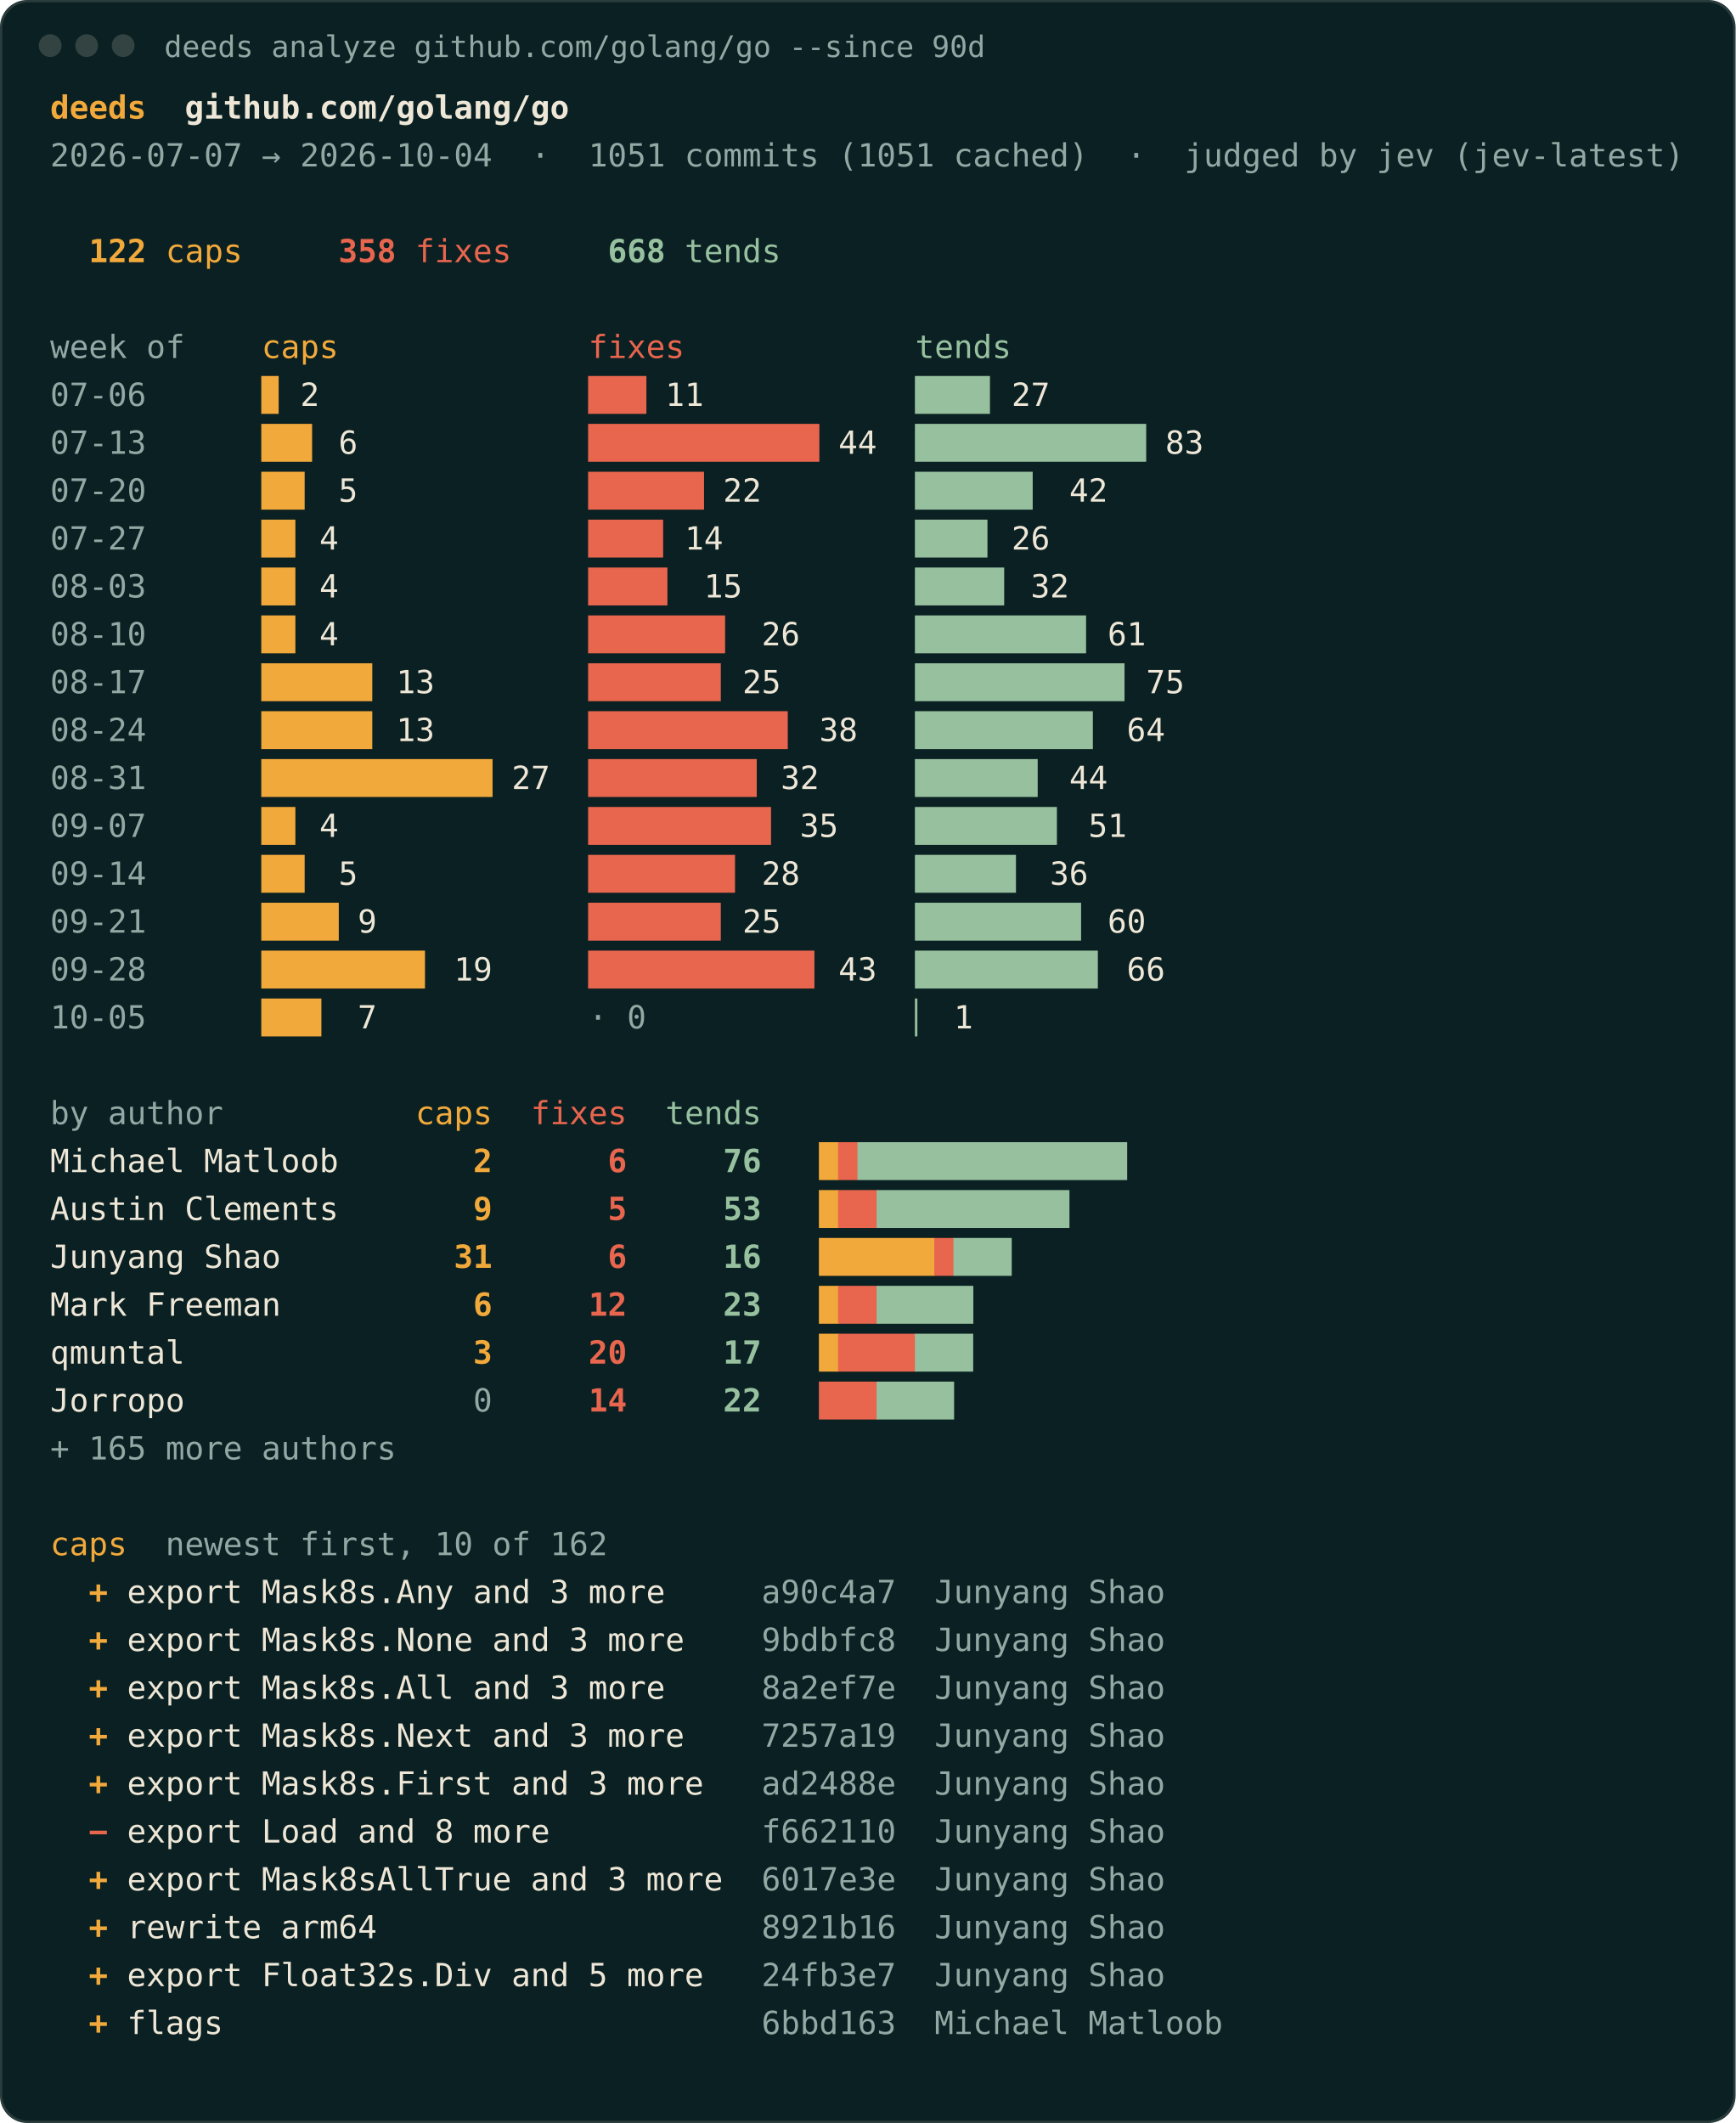
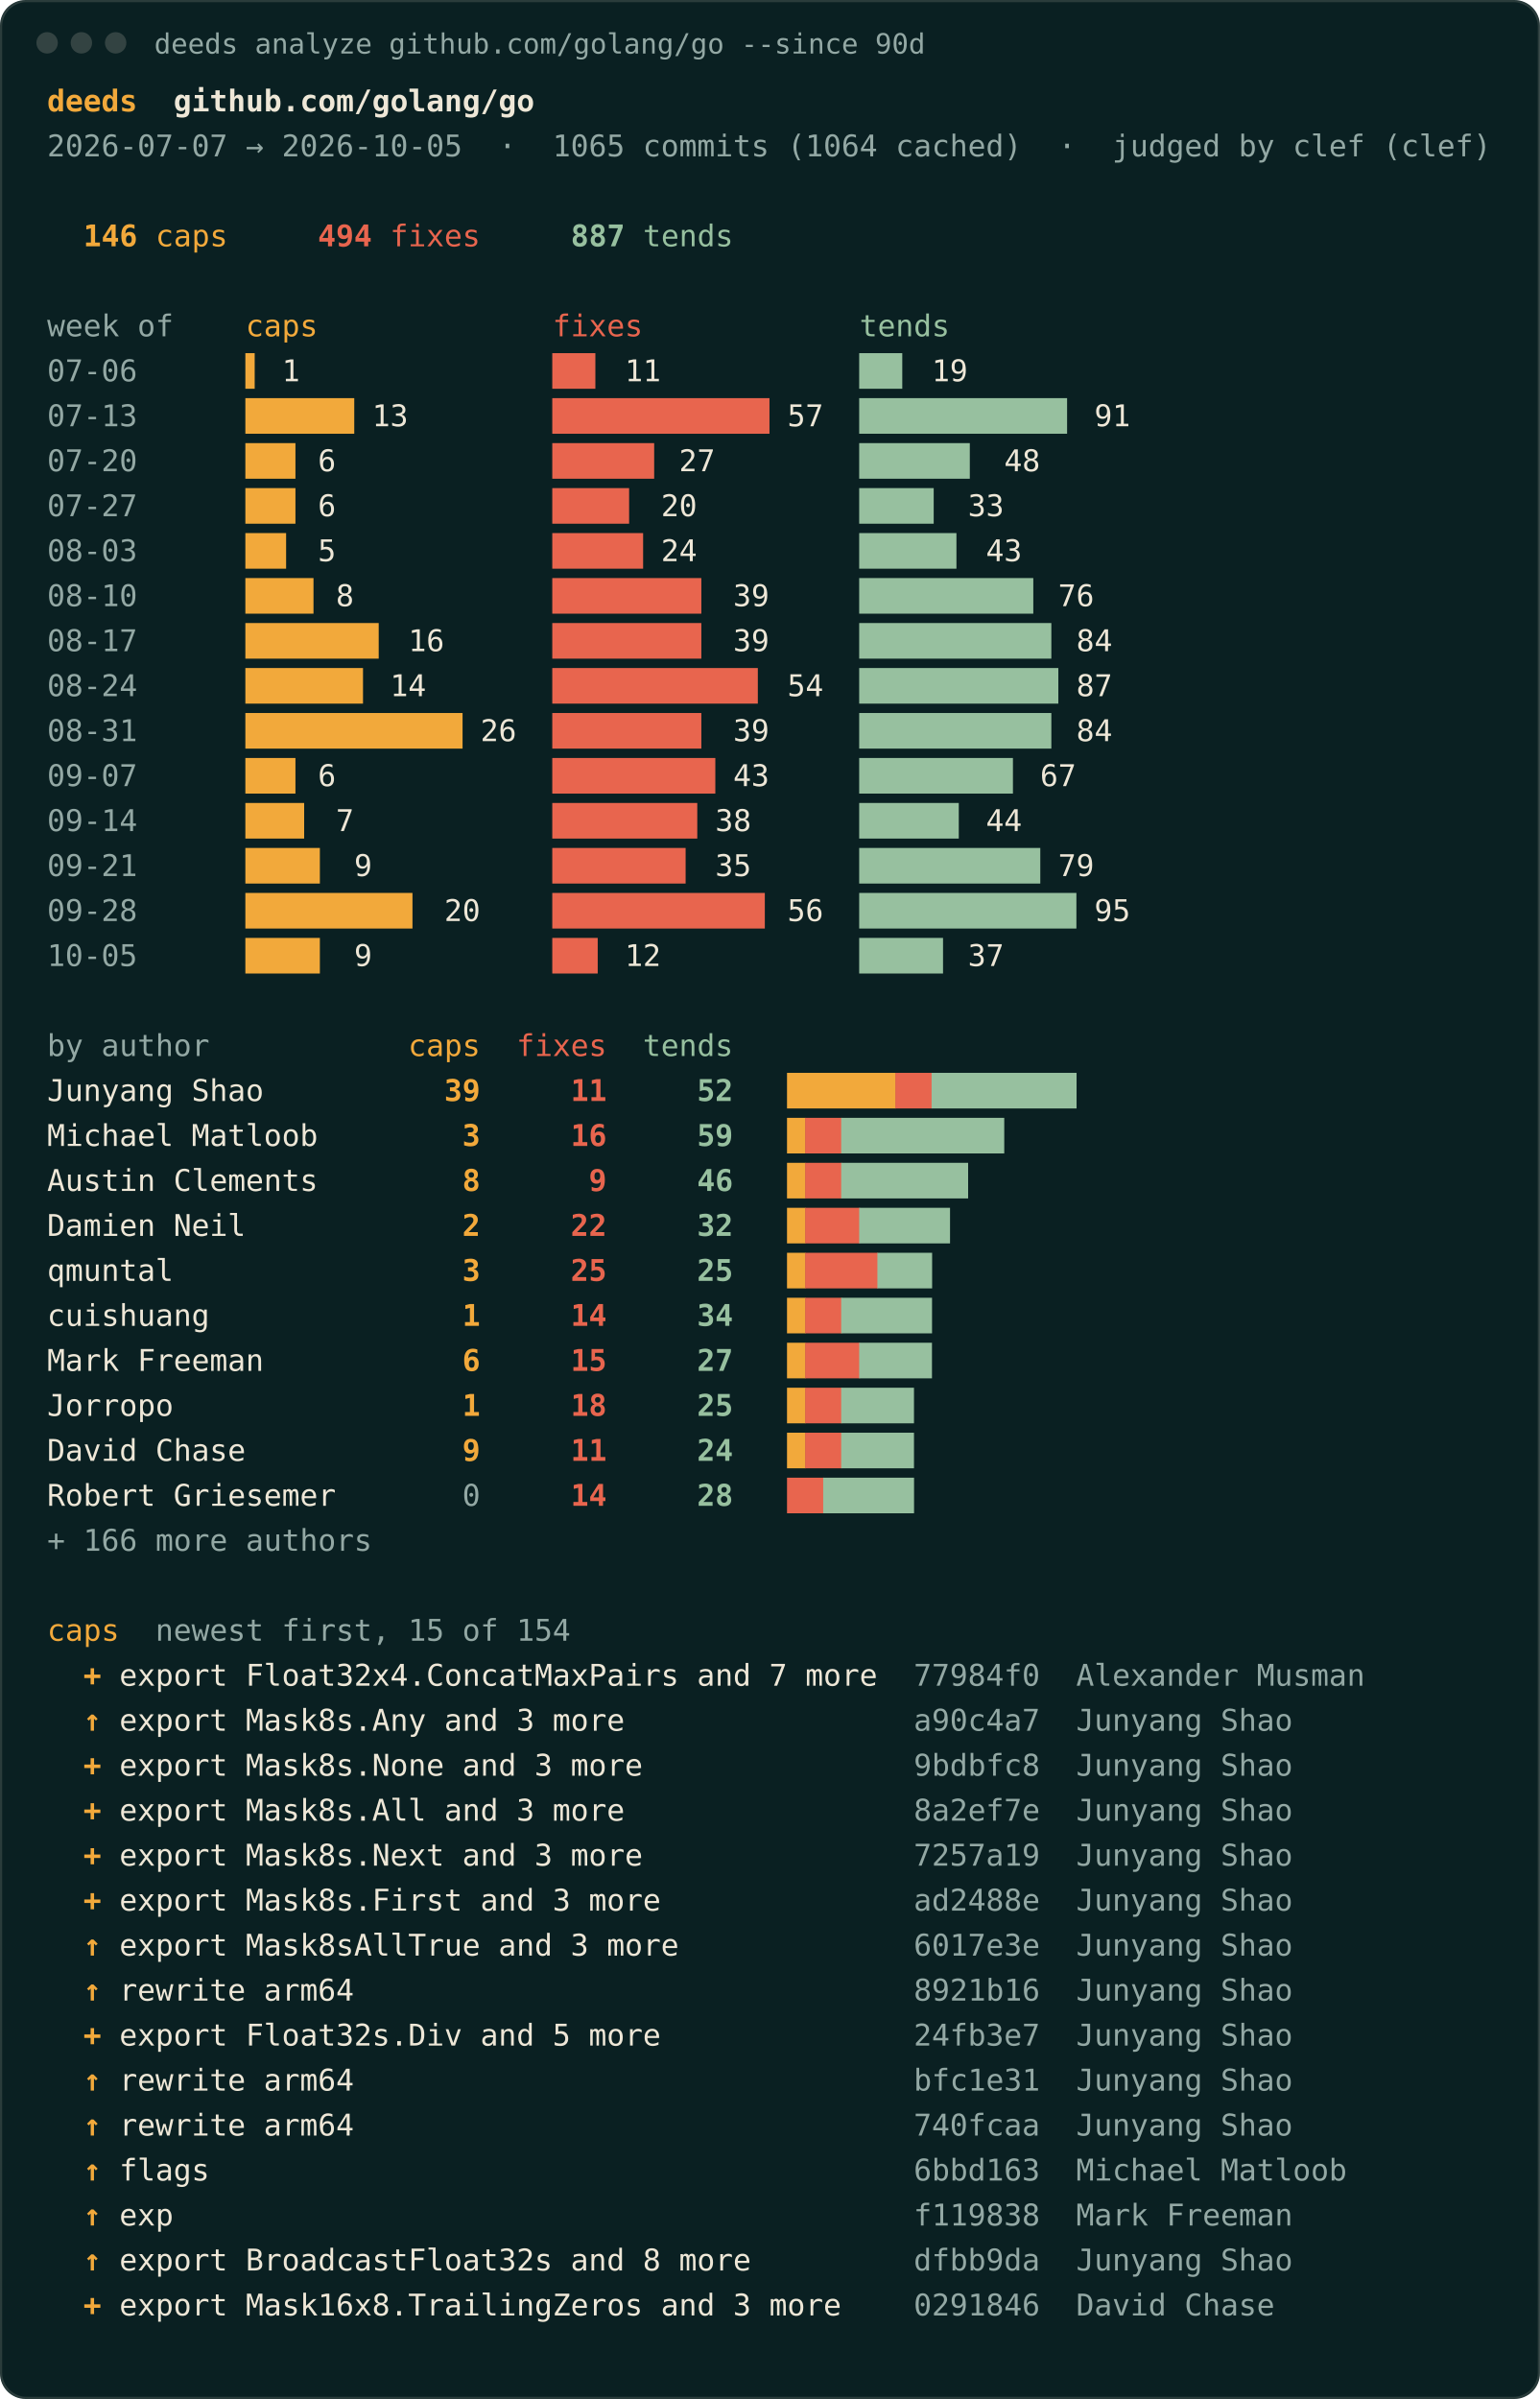
- <svg xmlns="http://www.w3.org/2000/svg" width="761" height="931" viewBox="0 0 761 931" role="img" aria-label="deeds analyze github.com/golang/go --since 90d">
-   <rect width="761" height="931" rx="12" fill="#0A2022" />
-   <rect x="0.5" y="0.5" width="760" height="930" rx="12" fill="none" stroke="#EEE7D7" stroke-opacity="0.14" />
+ <svg xmlns="http://www.w3.org/2000/svg" width="719" height="1120" viewBox="0 0 719 1120" role="img" aria-label="deeds analyze github.com/golang/go --since 90d">
+   <rect width="719" height="1120" rx="12" fill="#0A2022" />
+   <rect x="0.5" y="0.5" width="718" height="1119" rx="12" fill="none" stroke="#EEE7D7" stroke-opacity="0.14" />
  <circle cx="22" cy="20" r="5" fill="#EEE7D7" fill-opacity="0.18" />
  <circle cx="38" cy="20" r="5" fill="#EEE7D7" fill-opacity="0.18" />
  <circle cx="54" cy="20" r="5" fill="#EEE7D7" fill-opacity="0.18" />
  <text x="72" y="25" font-family="ui-monospace, SFMono-Regular, Menlo, Consolas, monospace" font-size="13" fill="#93A8A4">deeds analyze github.com/golang/go --since 90d</text>
  <g font-family="ui-monospace, SFMono-Regular, Menlo, Consolas, monospace" font-size="14">
    <text y="52" xml:space="preserve">
      <tspan x="22.0" fill="#F2A93B" font-weight="700">deeds</tspan>
      <tspan x="64.2" fill="#EEE7D7">  </tspan>
      <tspan x="81.0" fill="#EEE7D7" font-weight="700">github.com/golang/go</tspan>
    </text>
    <text y="73" xml:space="preserve">
-       <tspan x="22.0" fill="#93A8A4">2026-07-07 → 2026-10-04  ·  1051 commits (1051 cached)  ·  judged by jev (jev-latest)</tspan>
+       <tspan x="22.0" fill="#93A8A4">2026-07-07 → 2026-10-05  ·  1065 commits (1064 cached)  ·  judged by clef (clef)</tspan>
    </text>
    <text y="94" xml:space="preserve" />
    <text y="115" xml:space="preserve">
      <tspan x="22.0" fill="#EEE7D7">  </tspan>
-       <tspan x="38.9" fill="#F2A93B" font-weight="700">122</tspan>
+       <tspan x="38.9" fill="#F2A93B" font-weight="700">146</tspan>
      <tspan x="64.2" fill="#F2A93B"> caps</tspan>
      <tspan x="106.3" fill="#EEE7D7">     </tspan>
-       <tspan x="148.4" fill="#E8654E" font-weight="700">358</tspan>
+       <tspan x="148.4" fill="#E8654E" font-weight="700">494</tspan>
      <tspan x="173.7" fill="#E8654E"> fixes</tspan>
      <tspan x="224.3" fill="#EEE7D7">     </tspan>
-       <tspan x="266.5" fill="#97C09F" font-weight="700">668</tspan>
+       <tspan x="266.5" fill="#97C09F" font-weight="700">887</tspan>
      <tspan x="291.8" fill="#97C09F"> tends</tspan>
    </text>
    <text y="136" xml:space="preserve" />
    <text y="157" xml:space="preserve">
      <tspan x="22.0" fill="#93A8A4">week of    </tspan>
      <tspan x="114.7" fill="#F2A93B">caps             </tspan>
      <tspan x="258.0" fill="#E8654E">fixes            </tspan>
      <tspan x="401.3" fill="#97C09F">tends            </tspan>
    </text>
    <text y="178" xml:space="preserve">
      <tspan x="22.0" fill="#93A8A4">07-06      </tspan>
-       <tspan x="114.7" fill="#F2A93B">▉</tspan>
-       <tspan x="123.2" fill="#EEE7D7"> 2              </tspan>
-       <tspan x="258.0" fill="#E8654E">███</tspan>
+       <tspan x="114.7" fill="#F2A93B">▌</tspan>
+       <tspan x="123.2" fill="#EEE7D7"> 1              </tspan>
+       <tspan x="258.0" fill="#E8654E">██▍</tspan>
      <tspan x="283.3" fill="#EEE7D7"> 11           </tspan>
-       <tspan x="401.3" fill="#97C09F">███▉</tspan>
-       <tspan x="435.1" fill="#EEE7D7"> 27          </tspan>
+       <tspan x="401.3" fill="#97C09F">██▍</tspan>
+       <tspan x="426.6" fill="#EEE7D7"> 19           </tspan>
    </text>
    <text y="199" xml:space="preserve">
      <tspan x="22.0" fill="#93A8A4">07-13      </tspan>
-       <tspan x="114.7" fill="#F2A93B">██▋</tspan>
-       <tspan x="140.0" fill="#EEE7D7"> 6            </tspan>
+       <tspan x="114.7" fill="#F2A93B">██████</tspan>
+       <tspan x="165.3" fill="#EEE7D7"> 13        </tspan>
      <tspan x="258.0" fill="#E8654E">████████████</tspan>
-       <tspan x="359.2" fill="#EEE7D7"> 44  </tspan>
-       <tspan x="401.3" fill="#97C09F">████████████</tspan>
-       <tspan x="502.5" fill="#EEE7D7"> 83  </tspan>
+       <tspan x="359.2" fill="#EEE7D7"> 57  </tspan>
+       <tspan x="401.3" fill="#97C09F">███████████▌</tspan>
+       <tspan x="502.5" fill="#EEE7D7"> 91  </tspan>
    </text>
    <text y="220" xml:space="preserve">
      <tspan x="22.0" fill="#93A8A4">07-20      </tspan>
+       <tspan x="114.7" fill="#F2A93B">██▊</tspan>
+       <tspan x="140.0" fill="#EEE7D7"> 6            </tspan>
+       <tspan x="258.0" fill="#E8654E">█████▋</tspan>
+       <tspan x="308.6" fill="#EEE7D7"> 27        </tspan>
+       <tspan x="401.3" fill="#97C09F">██████▏</tspan>
+       <tspan x="460.4" fill="#EEE7D7"> 48       </tspan>
+     </text>
+     <text y="241" xml:space="preserve">
+       <tspan x="22.0" fill="#93A8A4">07-27      </tspan>
+       <tspan x="114.7" fill="#F2A93B">██▊</tspan>
+       <tspan x="140.0" fill="#EEE7D7"> 6            </tspan>
+       <tspan x="258.0" fill="#E8654E">████▎</tspan>
+       <tspan x="300.2" fill="#EEE7D7"> 20         </tspan>
+       <tspan x="401.3" fill="#97C09F">████▏</tspan>
+       <tspan x="443.5" fill="#EEE7D7"> 33         </tspan>
+     </text>
+     <text y="262" xml:space="preserve">
+       <tspan x="22.0" fill="#93A8A4">08-03      </tspan>
      <tspan x="114.7" fill="#F2A93B">██▎</tspan>
      <tspan x="140.0" fill="#EEE7D7"> 5            </tspan>
-       <tspan x="258.0" fill="#E8654E">██████</tspan>
-       <tspan x="308.6" fill="#EEE7D7"> 22        </tspan>
-       <tspan x="401.3" fill="#97C09F">██████▏</tspan>
-       <tspan x="460.4" fill="#EEE7D7"> 42       </tspan>
-     </text>
-     <text y="241" xml:space="preserve">
-       <tspan x="22.0" fill="#93A8A4">07-27      </tspan>
-       <tspan x="114.7" fill="#F2A93B">█▊</tspan>
-       <tspan x="131.6" fill="#EEE7D7"> 4             </tspan>
-       <tspan x="258.0" fill="#E8654E">███▉</tspan>
-       <tspan x="291.8" fill="#EEE7D7"> 14          </tspan>
-       <tspan x="401.3" fill="#97C09F">███▊</tspan>
-       <tspan x="435.1" fill="#EEE7D7"> 26          </tspan>
-     </text>
-     <text y="262" xml:space="preserve">
-       <tspan x="22.0" fill="#93A8A4">08-03      </tspan>
-       <tspan x="114.7" fill="#F2A93B">█▊</tspan>
-       <tspan x="131.6" fill="#EEE7D7"> 4             </tspan>
-       <tspan x="258.0" fill="#E8654E">████▏</tspan>
-       <tspan x="300.2" fill="#EEE7D7"> 15         </tspan>
-       <tspan x="401.3" fill="#97C09F">████▋</tspan>
-       <tspan x="443.5" fill="#EEE7D7"> 32         </tspan>
+       <tspan x="258.0" fill="#E8654E">█████</tspan>
+       <tspan x="300.2" fill="#EEE7D7"> 24         </tspan>
+       <tspan x="401.3" fill="#97C09F">█████▍</tspan>
+       <tspan x="451.9" fill="#EEE7D7"> 43        </tspan>
    </text>
    <text y="283" xml:space="preserve">
      <tspan x="22.0" fill="#93A8A4">08-10      </tspan>
-       <tspan x="114.7" fill="#F2A93B">█▊</tspan>
-       <tspan x="131.6" fill="#EEE7D7"> 4             </tspan>
-       <tspan x="258.0" fill="#E8654E">███████▏</tspan>
-       <tspan x="325.5" fill="#EEE7D7"> 26      </tspan>
-       <tspan x="401.3" fill="#97C09F">████████▉</tspan>
-       <tspan x="477.2" fill="#EEE7D7"> 61     </tspan>
+       <tspan x="114.7" fill="#F2A93B">███▊</tspan>
+       <tspan x="148.4" fill="#EEE7D7"> 8           </tspan>
+       <tspan x="258.0" fill="#E8654E">████████▎</tspan>
+       <tspan x="333.9" fill="#EEE7D7"> 39     </tspan>
+       <tspan x="401.3" fill="#97C09F">█████████▋</tspan>
+       <tspan x="485.6" fill="#EEE7D7"> 76    </tspan>
    </text>
    <text y="304" xml:space="preserve">
      <tspan x="22.0" fill="#93A8A4">08-17      </tspan>
-       <tspan x="114.7" fill="#F2A93B">█████▊</tspan>
-       <tspan x="165.3" fill="#EEE7D7"> 13        </tspan>
-       <tspan x="258.0" fill="#E8654E">██████▉</tspan>
-       <tspan x="317.1" fill="#EEE7D7"> 25       </tspan>
-       <tspan x="401.3" fill="#97C09F">██████████▉</tspan>
-       <tspan x="494.1" fill="#EEE7D7"> 75   </tspan>
+       <tspan x="114.7" fill="#F2A93B">███████▍</tspan>
+       <tspan x="182.2" fill="#EEE7D7"> 16      </tspan>
+       <tspan x="258.0" fill="#E8654E">████████▎</tspan>
+       <tspan x="333.9" fill="#EEE7D7"> 39     </tspan>
+       <tspan x="401.3" fill="#97C09F">██████████▋</tspan>
+       <tspan x="494.1" fill="#EEE7D7"> 84   </tspan>
    </text>
    <text y="325" xml:space="preserve">
      <tspan x="22.0" fill="#93A8A4">08-24      </tspan>
-       <tspan x="114.7" fill="#F2A93B">█████▊</tspan>
-       <tspan x="165.3" fill="#EEE7D7"> 13        </tspan>
-       <tspan x="258.0" fill="#E8654E">██████████▍</tspan>
-       <tspan x="350.8" fill="#EEE7D7"> 38   </tspan>
-       <tspan x="401.3" fill="#97C09F">█████████▎</tspan>
-       <tspan x="485.6" fill="#EEE7D7"> 64    </tspan>
+       <tspan x="114.7" fill="#F2A93B">██████▌</tspan>
+       <tspan x="173.7" fill="#EEE7D7"> 14       </tspan>
+       <tspan x="258.0" fill="#E8654E">███████████▍</tspan>
+       <tspan x="359.2" fill="#EEE7D7"> 54  </tspan>
+       <tspan x="401.3" fill="#97C09F">███████████</tspan>
+       <tspan x="494.1" fill="#EEE7D7"> 87   </tspan>
    </text>
    <text y="346" xml:space="preserve">
      <tspan x="22.0" fill="#93A8A4">08-31      </tspan>
      <tspan x="114.7" fill="#F2A93B">████████████</tspan>
-       <tspan x="215.9" fill="#EEE7D7"> 27  </tspan>
-       <tspan x="258.0" fill="#E8654E">████████▊</tspan>
-       <tspan x="333.9" fill="#EEE7D7"> 32     </tspan>
-       <tspan x="401.3" fill="#97C09F">██████▍</tspan>
-       <tspan x="460.4" fill="#EEE7D7"> 44       </tspan>
+       <tspan x="215.9" fill="#EEE7D7"> 26  </tspan>
+       <tspan x="258.0" fill="#E8654E">████████▎</tspan>
+       <tspan x="333.9" fill="#EEE7D7"> 39     </tspan>
+       <tspan x="401.3" fill="#97C09F">██████████▋</tspan>
+       <tspan x="494.1" fill="#EEE7D7"> 84   </tspan>
    </text>
    <text y="367" xml:space="preserve">
      <tspan x="22.0" fill="#93A8A4">09-07      </tspan>
-       <tspan x="114.7" fill="#F2A93B">█▊</tspan>
-       <tspan x="131.6" fill="#EEE7D7"> 4             </tspan>
-       <tspan x="258.0" fill="#E8654E">█████████▌</tspan>
-       <tspan x="342.3" fill="#EEE7D7"> 35    </tspan>
-       <tspan x="401.3" fill="#97C09F">███████▍</tspan>
-       <tspan x="468.8" fill="#EEE7D7"> 51      </tspan>
+       <tspan x="114.7" fill="#F2A93B">██▊</tspan>
+       <tspan x="140.0" fill="#EEE7D7"> 6            </tspan>
+       <tspan x="258.0" fill="#E8654E">█████████</tspan>
+       <tspan x="333.9" fill="#EEE7D7"> 43     </tspan>
+       <tspan x="401.3" fill="#97C09F">████████▌</tspan>
+       <tspan x="477.2" fill="#EEE7D7"> 67     </tspan>
    </text>
    <text y="388" xml:space="preserve">
      <tspan x="22.0" fill="#93A8A4">09-14      </tspan>
-       <tspan x="114.7" fill="#F2A93B">██▎</tspan>
-       <tspan x="140.0" fill="#EEE7D7"> 5            </tspan>
-       <tspan x="258.0" fill="#E8654E">███████▋</tspan>
-       <tspan x="325.5" fill="#EEE7D7"> 28      </tspan>
-       <tspan x="401.3" fill="#97C09F">█████▎</tspan>
-       <tspan x="451.9" fill="#EEE7D7"> 36        </tspan>
+       <tspan x="114.7" fill="#F2A93B">███▎</tspan>
+       <tspan x="148.4" fill="#EEE7D7"> 7           </tspan>
+       <tspan x="258.0" fill="#E8654E">████████</tspan>
+       <tspan x="325.5" fill="#EEE7D7"> 38      </tspan>
+       <tspan x="401.3" fill="#97C09F">█████▌</tspan>
+       <tspan x="451.9" fill="#EEE7D7"> 44        </tspan>
    </text>
    <text y="409" xml:space="preserve">
      <tspan x="22.0" fill="#93A8A4">09-21      </tspan>
-       <tspan x="114.7" fill="#F2A93B">████</tspan>
-       <tspan x="148.4" fill="#EEE7D7"> 9           </tspan>
-       <tspan x="258.0" fill="#E8654E">██████▉</tspan>
-       <tspan x="317.1" fill="#EEE7D7"> 25       </tspan>
-       <tspan x="401.3" fill="#97C09F">████████▋</tspan>
-       <tspan x="477.2" fill="#EEE7D7"> 60     </tspan>
+       <tspan x="114.7" fill="#F2A93B">████▏</tspan>
+       <tspan x="156.9" fill="#EEE7D7"> 9          </tspan>
+       <tspan x="258.0" fill="#E8654E">███████▍</tspan>
+       <tspan x="325.5" fill="#EEE7D7"> 35      </tspan>
+       <tspan x="401.3" fill="#97C09F">██████████</tspan>
+       <tspan x="485.6" fill="#EEE7D7"> 79    </tspan>
    </text>
    <text y="430" xml:space="preserve">
      <tspan x="22.0" fill="#93A8A4">09-28      </tspan>
-       <tspan x="114.7" fill="#F2A93B">████████▌</tspan>
-       <tspan x="190.6" fill="#EEE7D7"> 19     </tspan>
+       <tspan x="114.7" fill="#F2A93B">█████████▎</tspan>
+       <tspan x="199.0" fill="#EEE7D7"> 20    </tspan>
      <tspan x="258.0" fill="#E8654E">███████████▊</tspan>
-       <tspan x="359.2" fill="#EEE7D7"> 43  </tspan>
-       <tspan x="401.3" fill="#97C09F">█████████▌</tspan>
-       <tspan x="485.6" fill="#EEE7D7"> 66    </tspan>
+       <tspan x="359.2" fill="#EEE7D7"> 56  </tspan>
+       <tspan x="401.3" fill="#97C09F">████████████</tspan>
+       <tspan x="502.5" fill="#EEE7D7"> 95  </tspan>
    </text>
    <text y="451" xml:space="preserve">
      <tspan x="22.0" fill="#93A8A4">10-05      </tspan>
-       <tspan x="114.7" fill="#F2A93B">███▏</tspan>
-       <tspan x="148.4" fill="#EEE7D7"> 7           </tspan>
-       <tspan x="258.0" fill="#93A8A4">·</tspan>
-       <tspan x="266.5" fill="#93A8A4"> 0              </tspan>
-       <tspan x="401.3" fill="#97C09F">▏</tspan>
-       <tspan x="409.8" fill="#EEE7D7"> 1              </tspan>
+       <tspan x="114.7" fill="#F2A93B">████▏</tspan>
+       <tspan x="156.9" fill="#EEE7D7"> 9          </tspan>
+       <tspan x="258.0" fill="#E8654E">██▌</tspan>
+       <tspan x="283.3" fill="#EEE7D7"> 12           </tspan>
+       <tspan x="401.3" fill="#97C09F">████▋</tspan>
+       <tspan x="443.5" fill="#EEE7D7"> 37         </tspan>
    </text>
    <text y="472" xml:space="preserve" />
    <text y="493" xml:space="preserve">
-       <tspan x="22.0" fill="#93A8A4">by author        </tspan>
-       <tspan x="165.3" fill="#F2A93B">  caps</tspan>
-       <tspan x="215.9" fill="#E8654E">  fixes</tspan>
-       <tspan x="274.9" fill="#97C09F">  tends</tspan>
+       <tspan x="22.0" fill="#93A8A4">by author         </tspan>
+       <tspan x="173.7" fill="#F2A93B">  caps</tspan>
+       <tspan x="224.3" fill="#E8654E">  fixes</tspan>
+       <tspan x="283.3" fill="#97C09F">  tends</tspan>
    </text>
    <text y="514" xml:space="preserve">
-       <tspan x="22.0" fill="#EEE7D7">Michael Matloob  </tspan>
-       <tspan x="165.3" fill="#F2A93B" font-weight="700">     2</tspan>
-       <tspan x="215.9" fill="#E8654E" font-weight="700">      6</tspan>
-       <tspan x="274.9" fill="#97C09F" font-weight="700">     76</tspan>
-       <tspan x="333.9" fill="#EEE7D7">   </tspan>
-       <tspan x="359.2" fill="#F2A93B">█</tspan>
-       <tspan x="367.6" fill="#E8654E">█</tspan>
-       <tspan x="376.1" fill="#97C09F">██████████████</tspan>
+       <tspan x="22.0" fill="#EEE7D7">Junyang Shao      </tspan>
+       <tspan x="173.7" fill="#F2A93B" font-weight="700">    39</tspan>
+       <tspan x="224.3" fill="#E8654E" font-weight="700">     11</tspan>
+       <tspan x="283.3" fill="#97C09F" font-weight="700">     52</tspan>
+       <tspan x="342.3" fill="#EEE7D7">   </tspan>
+       <tspan x="367.6" fill="#F2A93B">██████</tspan>
+       <tspan x="418.2" fill="#E8654E">██</tspan>
+       <tspan x="435.1" fill="#97C09F">████████</tspan>
    </text>
    <text y="535" xml:space="preserve">
-       <tspan x="22.0" fill="#EEE7D7">Austin Clements  </tspan>
-       <tspan x="165.3" fill="#F2A93B" font-weight="700">     9</tspan>
-       <tspan x="215.9" fill="#E8654E" font-weight="700">      5</tspan>
-       <tspan x="274.9" fill="#97C09F" font-weight="700">     53</tspan>
-       <tspan x="333.9" fill="#EEE7D7">   </tspan>
-       <tspan x="359.2" fill="#F2A93B">█</tspan>
-       <tspan x="367.6" fill="#E8654E">██</tspan>
-       <tspan x="384.5" fill="#97C09F">██████████</tspan>
+       <tspan x="22.0" fill="#EEE7D7">Michael Matloob   </tspan>
+       <tspan x="173.7" fill="#F2A93B" font-weight="700">     3</tspan>
+       <tspan x="224.3" fill="#E8654E" font-weight="700">     16</tspan>
+       <tspan x="283.3" fill="#97C09F" font-weight="700">     59</tspan>
+       <tspan x="342.3" fill="#EEE7D7">   </tspan>
+       <tspan x="367.6" fill="#F2A93B">█</tspan>
+       <tspan x="376.1" fill="#E8654E">██</tspan>
+       <tspan x="392.9" fill="#97C09F">█████████</tspan>
    </text>
    <text y="556" xml:space="preserve">
-       <tspan x="22.0" fill="#EEE7D7">Junyang Shao     </tspan>
-       <tspan x="165.3" fill="#F2A93B" font-weight="700">    31</tspan>
-       <tspan x="215.9" fill="#E8654E" font-weight="700">      6</tspan>
-       <tspan x="274.9" fill="#97C09F" font-weight="700">     16</tspan>
-       <tspan x="333.9" fill="#EEE7D7">   </tspan>
-       <tspan x="359.2" fill="#F2A93B">██████</tspan>
-       <tspan x="409.8" fill="#E8654E">█</tspan>
-       <tspan x="418.2" fill="#97C09F">███</tspan>
+       <tspan x="22.0" fill="#EEE7D7">Austin Clements   </tspan>
+       <tspan x="173.7" fill="#F2A93B" font-weight="700">     8</tspan>
+       <tspan x="224.3" fill="#E8654E" font-weight="700">      9</tspan>
+       <tspan x="283.3" fill="#97C09F" font-weight="700">     46</tspan>
+       <tspan x="342.3" fill="#EEE7D7">   </tspan>
+       <tspan x="367.6" fill="#F2A93B">█</tspan>
+       <tspan x="376.1" fill="#E8654E">██</tspan>
+       <tspan x="392.9" fill="#97C09F">███████</tspan>
    </text>
    <text y="577" xml:space="preserve">
-       <tspan x="22.0" fill="#EEE7D7">Mark Freeman     </tspan>
-       <tspan x="165.3" fill="#F2A93B" font-weight="700">     6</tspan>
-       <tspan x="215.9" fill="#E8654E" font-weight="700">     12</tspan>
-       <tspan x="274.9" fill="#97C09F" font-weight="700">     23</tspan>
-       <tspan x="333.9" fill="#EEE7D7">   </tspan>
-       <tspan x="359.2" fill="#F2A93B">█</tspan>
+       <tspan x="22.0" fill="#EEE7D7">Damien Neil       </tspan>
+       <tspan x="173.7" fill="#F2A93B" font-weight="700">     2</tspan>
+       <tspan x="224.3" fill="#E8654E" font-weight="700">     22</tspan>
+       <tspan x="283.3" fill="#97C09F" font-weight="700">     32</tspan>
+       <tspan x="342.3" fill="#EEE7D7">   </tspan>
+       <tspan x="367.6" fill="#F2A93B">█</tspan>
+       <tspan x="376.1" fill="#E8654E">███</tspan>
+       <tspan x="401.3" fill="#97C09F">█████</tspan>
+     </text>
+     <text y="598" xml:space="preserve">
+       <tspan x="22.0" fill="#EEE7D7">qmuntal           </tspan>
+       <tspan x="173.7" fill="#F2A93B" font-weight="700">     3</tspan>
+       <tspan x="224.3" fill="#E8654E" font-weight="700">     25</tspan>
+       <tspan x="283.3" fill="#97C09F" font-weight="700">     25</tspan>
+       <tspan x="342.3" fill="#EEE7D7">   </tspan>
+       <tspan x="367.6" fill="#F2A93B">█</tspan>
+       <tspan x="376.1" fill="#E8654E">████</tspan>
+       <tspan x="409.8" fill="#97C09F">███</tspan>
+     </text>
+     <text y="619" xml:space="preserve">
+       <tspan x="22.0" fill="#EEE7D7">cuishuang         </tspan>
+       <tspan x="173.7" fill="#F2A93B" font-weight="700">     1</tspan>
+       <tspan x="224.3" fill="#E8654E" font-weight="700">     14</tspan>
+       <tspan x="283.3" fill="#97C09F" font-weight="700">     34</tspan>
+       <tspan x="342.3" fill="#EEE7D7">   </tspan>
+       <tspan x="367.6" fill="#F2A93B">█</tspan>
+       <tspan x="376.1" fill="#E8654E">██</tspan>
+       <tspan x="392.9" fill="#97C09F">█████</tspan>
+     </text>
+     <text y="640" xml:space="preserve">
+       <tspan x="22.0" fill="#EEE7D7">Mark Freeman      </tspan>
+       <tspan x="173.7" fill="#F2A93B" font-weight="700">     6</tspan>
+       <tspan x="224.3" fill="#E8654E" font-weight="700">     15</tspan>
+       <tspan x="283.3" fill="#97C09F" font-weight="700">     27</tspan>
+       <tspan x="342.3" fill="#EEE7D7">   </tspan>
+       <tspan x="367.6" fill="#F2A93B">█</tspan>
+       <tspan x="376.1" fill="#E8654E">███</tspan>
+       <tspan x="401.3" fill="#97C09F">████</tspan>
+     </text>
+     <text y="661" xml:space="preserve">
+       <tspan x="22.0" fill="#EEE7D7">Jorropo           </tspan>
+       <tspan x="173.7" fill="#F2A93B" font-weight="700">     1</tspan>
+       <tspan x="224.3" fill="#E8654E" font-weight="700">     18</tspan>
+       <tspan x="283.3" fill="#97C09F" font-weight="700">     25</tspan>
+       <tspan x="342.3" fill="#EEE7D7">   </tspan>
+       <tspan x="367.6" fill="#F2A93B">█</tspan>
+       <tspan x="376.1" fill="#E8654E">██</tspan>
+       <tspan x="392.9" fill="#97C09F">████</tspan>
+     </text>
+     <text y="682" xml:space="preserve">
+       <tspan x="22.0" fill="#EEE7D7">David Chase       </tspan>
+       <tspan x="173.7" fill="#F2A93B" font-weight="700">     9</tspan>
+       <tspan x="224.3" fill="#E8654E" font-weight="700">     11</tspan>
+       <tspan x="283.3" fill="#97C09F" font-weight="700">     24</tspan>
+       <tspan x="342.3" fill="#EEE7D7">   </tspan>
+       <tspan x="367.6" fill="#F2A93B">█</tspan>
+       <tspan x="376.1" fill="#E8654E">██</tspan>
+       <tspan x="392.9" fill="#97C09F">████</tspan>
+     </text>
+     <text y="703" xml:space="preserve">
+       <tspan x="22.0" fill="#EEE7D7">Robert Griesemer  </tspan>
+       <tspan x="173.7" fill="#93A8A4">     0</tspan>
+       <tspan x="224.3" fill="#E8654E" font-weight="700">     14</tspan>
+       <tspan x="283.3" fill="#97C09F" font-weight="700">     28</tspan>
+       <tspan x="342.3" fill="#EEE7D7">   </tspan>
      <tspan x="367.6" fill="#E8654E">██</tspan>
      <tspan x="384.5" fill="#97C09F">█████</tspan>
    </text>
-     <text y="598" xml:space="preserve">
-       <tspan x="22.0" fill="#EEE7D7">qmuntal          </tspan>
-       <tspan x="165.3" fill="#F2A93B" font-weight="700">     3</tspan>
-       <tspan x="215.9" fill="#E8654E" font-weight="700">     20</tspan>
-       <tspan x="274.9" fill="#97C09F" font-weight="700">     17</tspan>
-       <tspan x="333.9" fill="#EEE7D7">   </tspan>
-       <tspan x="359.2" fill="#F2A93B">█</tspan>
-       <tspan x="367.6" fill="#E8654E">████</tspan>
-       <tspan x="401.3" fill="#97C09F">███</tspan>
-     </text>
-     <text y="619" xml:space="preserve">
-       <tspan x="22.0" fill="#EEE7D7">Jorropo          </tspan>
-       <tspan x="165.3" fill="#93A8A4">     0</tspan>
-       <tspan x="215.9" fill="#E8654E" font-weight="700">     14</tspan>
-       <tspan x="274.9" fill="#97C09F" font-weight="700">     22</tspan>
-       <tspan x="333.9" fill="#EEE7D7">   </tspan>
-       <tspan x="359.2" fill="#E8654E">███</tspan>
-       <tspan x="384.5" fill="#97C09F">████</tspan>
-     </text>
-     <text y="640" xml:space="preserve">
-       <tspan x="22.0" fill="#93A8A4">+ 165 more authors</tspan>
-     </text>
-     <text y="661" xml:space="preserve" />
-     <text y="682" xml:space="preserve">
+     <text y="724" xml:space="preserve">
+       <tspan x="22.0" fill="#93A8A4">+ 166 more authors</tspan>
+     </text>
+     <text y="745" xml:space="preserve" />
+     <text y="766" xml:space="preserve">
      <tspan x="22.0" fill="#F2A93B">caps</tspan>
-       <tspan x="55.7" fill="#93A8A4">  newest first, 10 of 162</tspan>
-     </text>
-     <text y="703" xml:space="preserve">
-       <tspan x="22.0" fill="#EEE7D7">  </tspan>
-       <tspan x="38.9" fill="#F2A93B" font-weight="700">+</tspan>
-       <tspan x="47.3" fill="#EEE7D7"> </tspan>
-       <tspan x="55.7" fill="#EEE7D7">export Mask8s.Any and 3 more     </tspan>
-       <tspan x="333.9" fill="#93A8A4">a90c4a7  Junyang Shao</tspan>
-     </text>
-     <text y="724" xml:space="preserve">
-       <tspan x="22.0" fill="#EEE7D7">  </tspan>
-       <tspan x="38.9" fill="#F2A93B" font-weight="700">+</tspan>
-       <tspan x="47.3" fill="#EEE7D7"> </tspan>
-       <tspan x="55.7" fill="#EEE7D7">export Mask8s.None and 3 more    </tspan>
-       <tspan x="333.9" fill="#93A8A4">9bdbfc8  Junyang Shao</tspan>
-     </text>
-     <text y="745" xml:space="preserve">
-       <tspan x="22.0" fill="#EEE7D7">  </tspan>
-       <tspan x="38.9" fill="#F2A93B" font-weight="700">+</tspan>
-       <tspan x="47.3" fill="#EEE7D7"> </tspan>
-       <tspan x="55.7" fill="#EEE7D7">export Mask8s.All and 3 more     </tspan>
-       <tspan x="333.9" fill="#93A8A4">8a2ef7e  Junyang Shao</tspan>
-     </text>
-     <text y="766" xml:space="preserve">
-       <tspan x="22.0" fill="#EEE7D7">  </tspan>
-       <tspan x="38.9" fill="#F2A93B" font-weight="700">+</tspan>
-       <tspan x="47.3" fill="#EEE7D7"> </tspan>
-       <tspan x="55.7" fill="#EEE7D7">export Mask8s.Next and 3 more    </tspan>
-       <tspan x="333.9" fill="#93A8A4">7257a19  Junyang Shao</tspan>
+       <tspan x="55.7" fill="#93A8A4">  newest first, 15 of 154</tspan>
    </text>
    <text y="787" xml:space="preserve">
      <tspan x="22.0" fill="#EEE7D7">  </tspan>
      <tspan x="38.9" fill="#F2A93B" font-weight="700">+</tspan>
      <tspan x="47.3" fill="#EEE7D7"> </tspan>
-       <tspan x="55.7" fill="#EEE7D7">export Mask8s.First and 3 more   </tspan>
-       <tspan x="333.9" fill="#93A8A4">ad2488e  Junyang Shao</tspan>
+       <tspan x="55.7" fill="#EEE7D7">export Float32x4.ConcatMaxPairs and 7 more  </tspan>
+       <tspan x="426.6" fill="#93A8A4">77984f0  Alexander Musman</tspan>
    </text>
    <text y="808" xml:space="preserve">
      <tspan x="22.0" fill="#EEE7D7">  </tspan>
-       <tspan x="38.9" fill="#E8654E" font-weight="700">−</tspan>
-       <tspan x="47.3" fill="#EEE7D7"> </tspan>
-       <tspan x="55.7" fill="#EEE7D7">export Load and 8 more           </tspan>
-       <tspan x="333.9" fill="#93A8A4">f662110  Junyang Shao</tspan>
+       <tspan x="38.9" fill="#F2A93B" font-weight="700">↑</tspan>
+       <tspan x="47.3" fill="#EEE7D7"> </tspan>
+       <tspan x="55.7" fill="#EEE7D7">export Mask8s.Any and 3 more                </tspan>
+       <tspan x="426.6" fill="#93A8A4">a90c4a7  Junyang Shao</tspan>
    </text>
    <text y="829" xml:space="preserve">
      <tspan x="22.0" fill="#EEE7D7">  </tspan>
      <tspan x="38.9" fill="#F2A93B" font-weight="700">+</tspan>
      <tspan x="47.3" fill="#EEE7D7"> </tspan>
-       <tspan x="55.7" fill="#EEE7D7">export Mask8sAllTrue and 3 more  </tspan>
-       <tspan x="333.9" fill="#93A8A4">6017e3e  Junyang Shao</tspan>
+       <tspan x="55.7" fill="#EEE7D7">export Mask8s.None and 3 more               </tspan>
+       <tspan x="426.6" fill="#93A8A4">9bdbfc8  Junyang Shao</tspan>
    </text>
    <text y="850" xml:space="preserve">
      <tspan x="22.0" fill="#EEE7D7">  </tspan>
      <tspan x="38.9" fill="#F2A93B" font-weight="700">+</tspan>
      <tspan x="47.3" fill="#EEE7D7"> </tspan>
-       <tspan x="55.7" fill="#EEE7D7">rewrite arm64                    </tspan>
-       <tspan x="333.9" fill="#93A8A4">8921b16  Junyang Shao</tspan>
+       <tspan x="55.7" fill="#EEE7D7">export Mask8s.All and 3 more                </tspan>
+       <tspan x="426.6" fill="#93A8A4">8a2ef7e  Junyang Shao</tspan>
    </text>
    <text y="871" xml:space="preserve">
      <tspan x="22.0" fill="#EEE7D7">  </tspan>
      <tspan x="38.9" fill="#F2A93B" font-weight="700">+</tspan>
      <tspan x="47.3" fill="#EEE7D7"> </tspan>
-       <tspan x="55.7" fill="#EEE7D7">export Float32s.Div and 5 more   </tspan>
-       <tspan x="333.9" fill="#93A8A4">24fb3e7  Junyang Shao</tspan>
+       <tspan x="55.7" fill="#EEE7D7">export Mask8s.Next and 3 more               </tspan>
+       <tspan x="426.6" fill="#93A8A4">7257a19  Junyang Shao</tspan>
    </text>
    <text y="892" xml:space="preserve">
      <tspan x="22.0" fill="#EEE7D7">  </tspan>
      <tspan x="38.9" fill="#F2A93B" font-weight="700">+</tspan>
      <tspan x="47.3" fill="#EEE7D7"> </tspan>
-       <tspan x="55.7" fill="#EEE7D7">flags                            </tspan>
-       <tspan x="333.9" fill="#93A8A4">6bbd163  Michael Matloob</tspan>
+       <tspan x="55.7" fill="#EEE7D7">export Mask8s.First and 3 more              </tspan>
+       <tspan x="426.6" fill="#93A8A4">ad2488e  Junyang Shao</tspan>
+     </text>
+     <text y="913" xml:space="preserve">
+       <tspan x="22.0" fill="#EEE7D7">  </tspan>
+       <tspan x="38.9" fill="#F2A93B" font-weight="700">↑</tspan>
+       <tspan x="47.3" fill="#EEE7D7"> </tspan>
+       <tspan x="55.7" fill="#EEE7D7">export Mask8sAllTrue and 3 more             </tspan>
+       <tspan x="426.6" fill="#93A8A4">6017e3e  Junyang Shao</tspan>
+     </text>
+     <text y="934" xml:space="preserve">
+       <tspan x="22.0" fill="#EEE7D7">  </tspan>
+       <tspan x="38.9" fill="#F2A93B" font-weight="700">↑</tspan>
+       <tspan x="47.3" fill="#EEE7D7"> </tspan>
+       <tspan x="55.7" fill="#EEE7D7">rewrite arm64                               </tspan>
+       <tspan x="426.6" fill="#93A8A4">8921b16  Junyang Shao</tspan>
+     </text>
+     <text y="955" xml:space="preserve">
+       <tspan x="22.0" fill="#EEE7D7">  </tspan>
+       <tspan x="38.9" fill="#F2A93B" font-weight="700">+</tspan>
+       <tspan x="47.3" fill="#EEE7D7"> </tspan>
+       <tspan x="55.7" fill="#EEE7D7">export Float32s.Div and 5 more              </tspan>
+       <tspan x="426.6" fill="#93A8A4">24fb3e7  Junyang Shao</tspan>
+     </text>
+     <text y="976" xml:space="preserve">
+       <tspan x="22.0" fill="#EEE7D7">  </tspan>
+       <tspan x="38.9" fill="#F2A93B" font-weight="700">↑</tspan>
+       <tspan x="47.3" fill="#EEE7D7"> </tspan>
+       <tspan x="55.7" fill="#EEE7D7">rewrite arm64                               </tspan>
+       <tspan x="426.6" fill="#93A8A4">bfc1e31  Junyang Shao</tspan>
+     </text>
+     <text y="997" xml:space="preserve">
+       <tspan x="22.0" fill="#EEE7D7">  </tspan>
+       <tspan x="38.9" fill="#F2A93B" font-weight="700">↑</tspan>
+       <tspan x="47.3" fill="#EEE7D7"> </tspan>
+       <tspan x="55.7" fill="#EEE7D7">rewrite arm64                               </tspan>
+       <tspan x="426.6" fill="#93A8A4">740fcaa  Junyang Shao</tspan>
+     </text>
+     <text y="1018" xml:space="preserve">
+       <tspan x="22.0" fill="#EEE7D7">  </tspan>
+       <tspan x="38.9" fill="#F2A93B" font-weight="700">↑</tspan>
+       <tspan x="47.3" fill="#EEE7D7"> </tspan>
+       <tspan x="55.7" fill="#EEE7D7">flags                                       </tspan>
+       <tspan x="426.6" fill="#93A8A4">6bbd163  Michael Matloob</tspan>
+     </text>
+     <text y="1039" xml:space="preserve">
+       <tspan x="22.0" fill="#EEE7D7">  </tspan>
+       <tspan x="38.9" fill="#F2A93B" font-weight="700">↑</tspan>
+       <tspan x="47.3" fill="#EEE7D7"> </tspan>
+       <tspan x="55.7" fill="#EEE7D7">exp                                         </tspan>
+       <tspan x="426.6" fill="#93A8A4">f119838  Mark Freeman</tspan>
+     </text>
+     <text y="1060" xml:space="preserve">
+       <tspan x="22.0" fill="#EEE7D7">  </tspan>
+       <tspan x="38.9" fill="#F2A93B" font-weight="700">↑</tspan>
+       <tspan x="47.3" fill="#EEE7D7"> </tspan>
+       <tspan x="55.7" fill="#EEE7D7">export BroadcastFloat32s and 8 more         </tspan>
+       <tspan x="426.6" fill="#93A8A4">dfbb9da  Junyang Shao</tspan>
+     </text>
+     <text y="1081" xml:space="preserve">
+       <tspan x="22.0" fill="#EEE7D7">  </tspan>
+       <tspan x="38.9" fill="#F2A93B" font-weight="700">+</tspan>
+       <tspan x="47.3" fill="#EEE7D7"> </tspan>
+       <tspan x="55.7" fill="#EEE7D7">export Mask16x8.TrailingZeros and 3 more    </tspan>
+       <tspan x="426.6" fill="#93A8A4">0291846  David Chase</tspan>
    </text>
  </g>
</svg>
